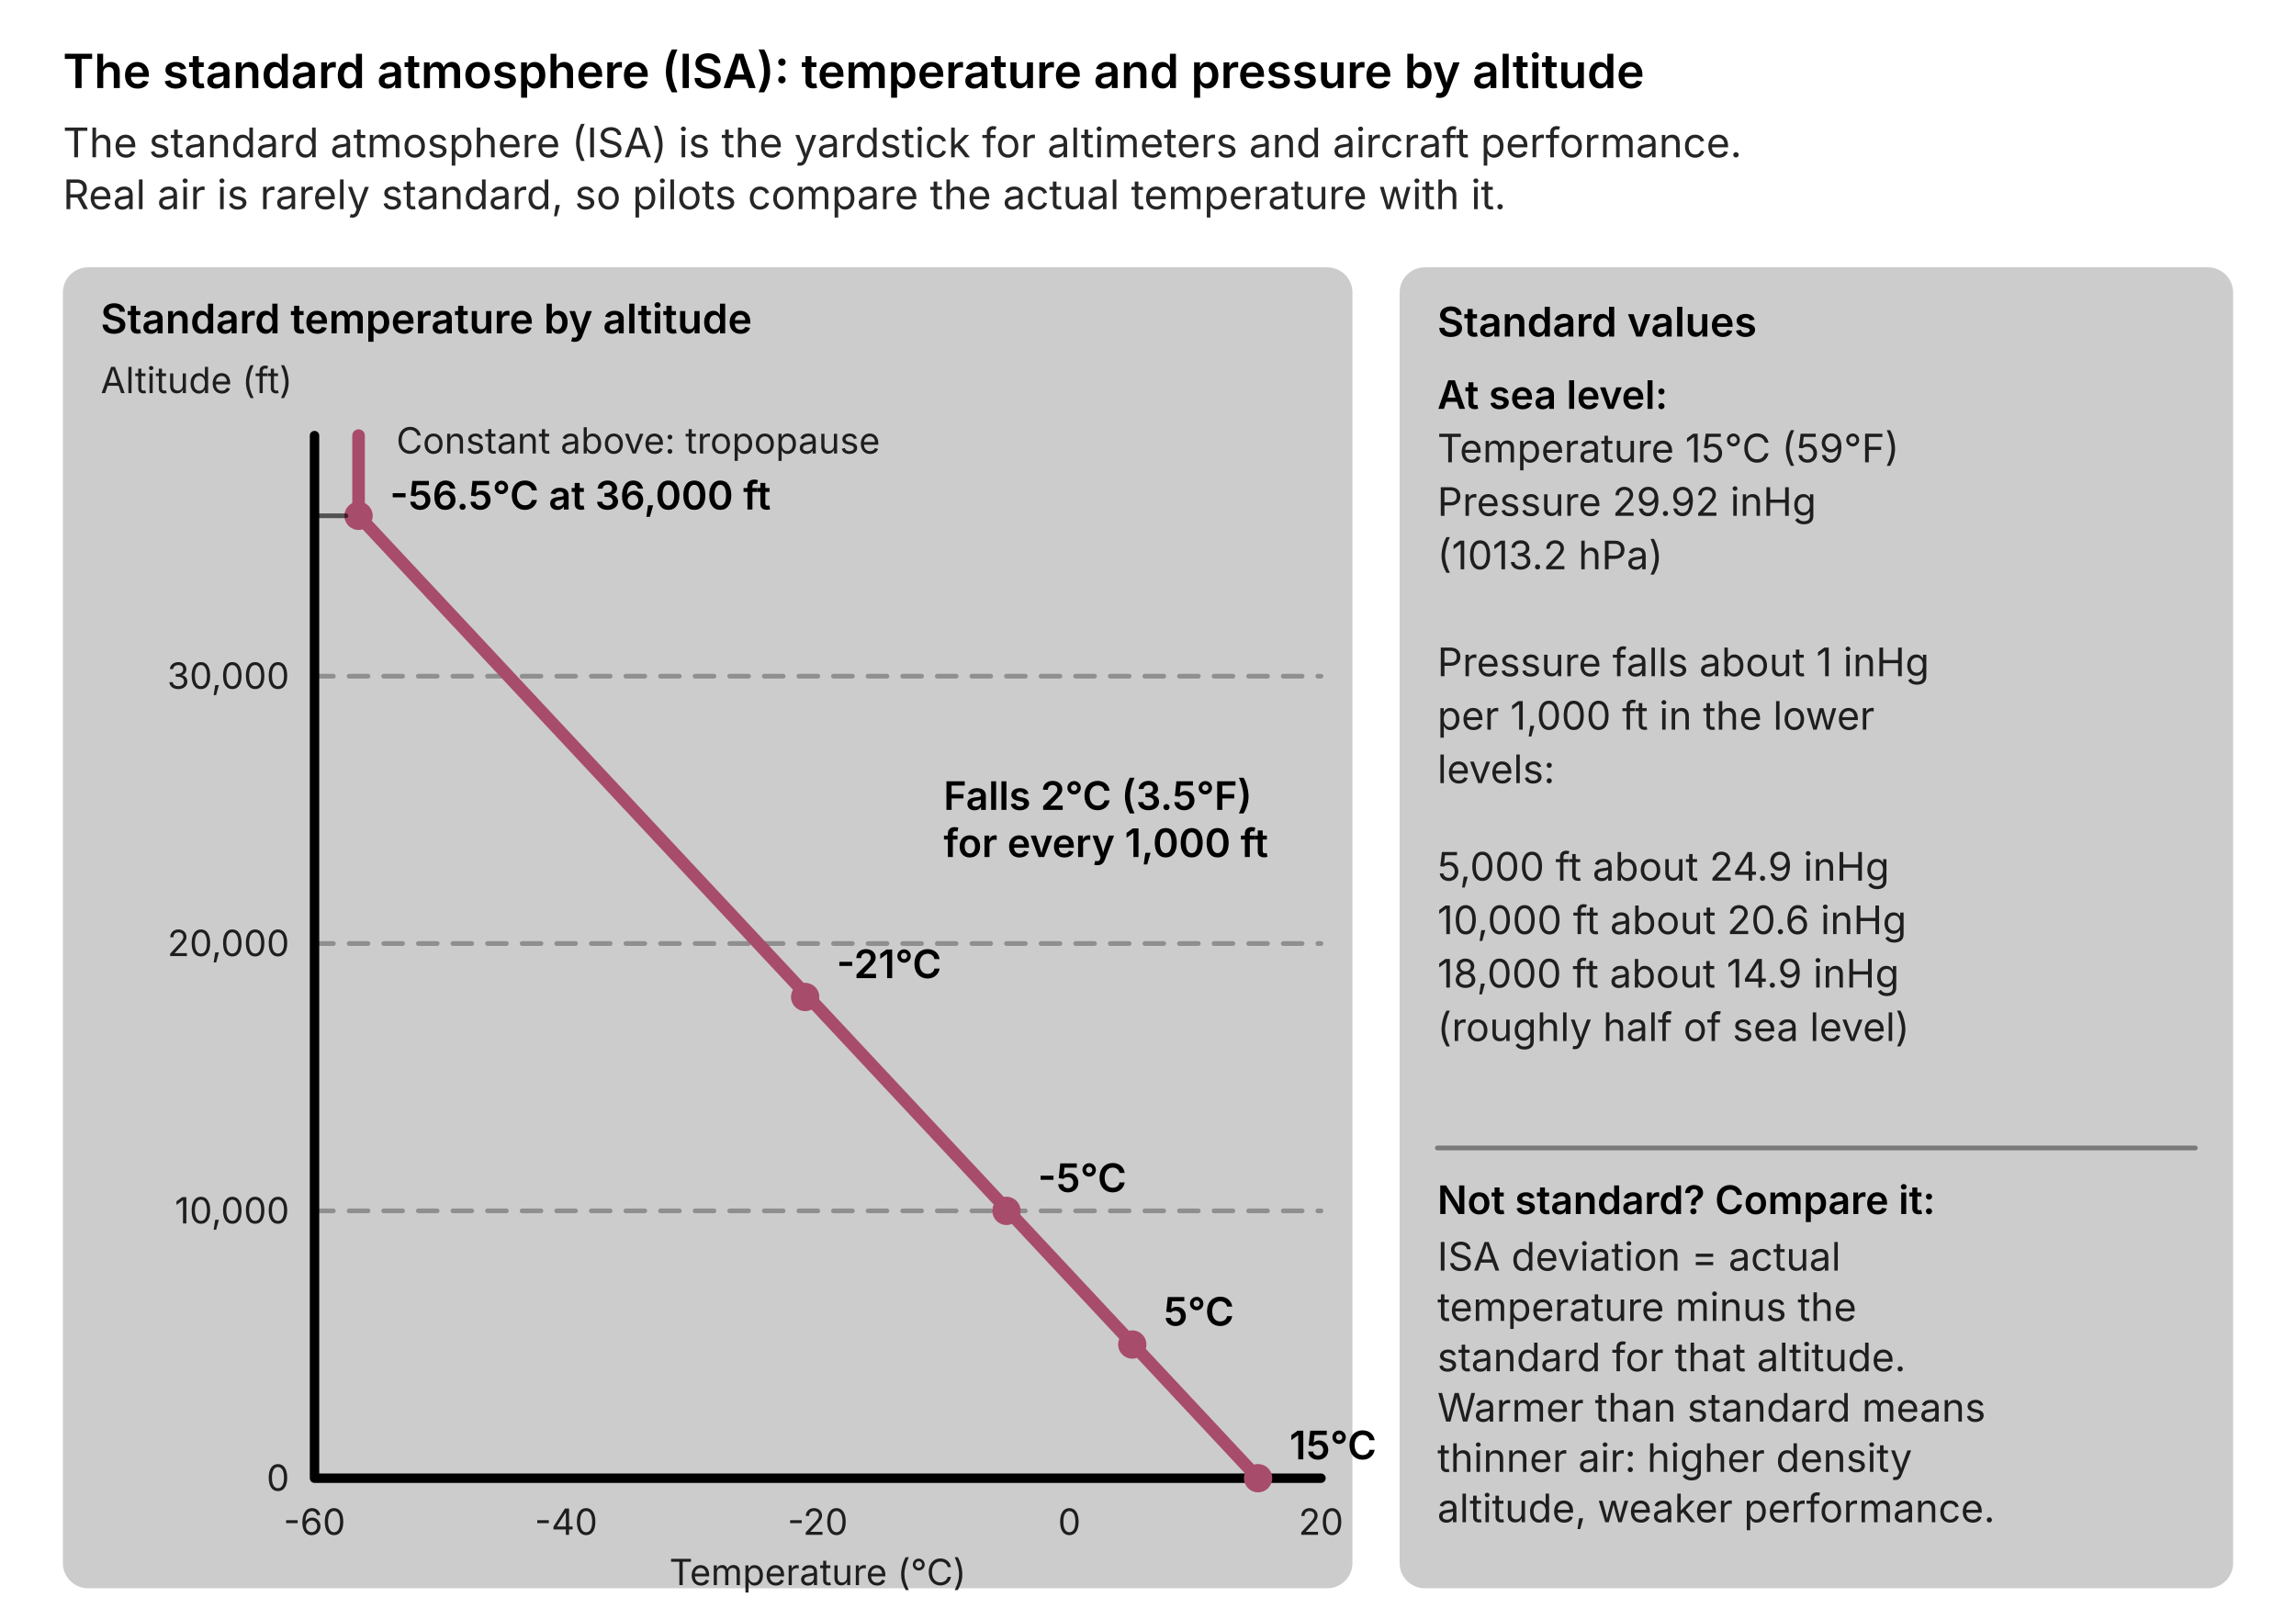
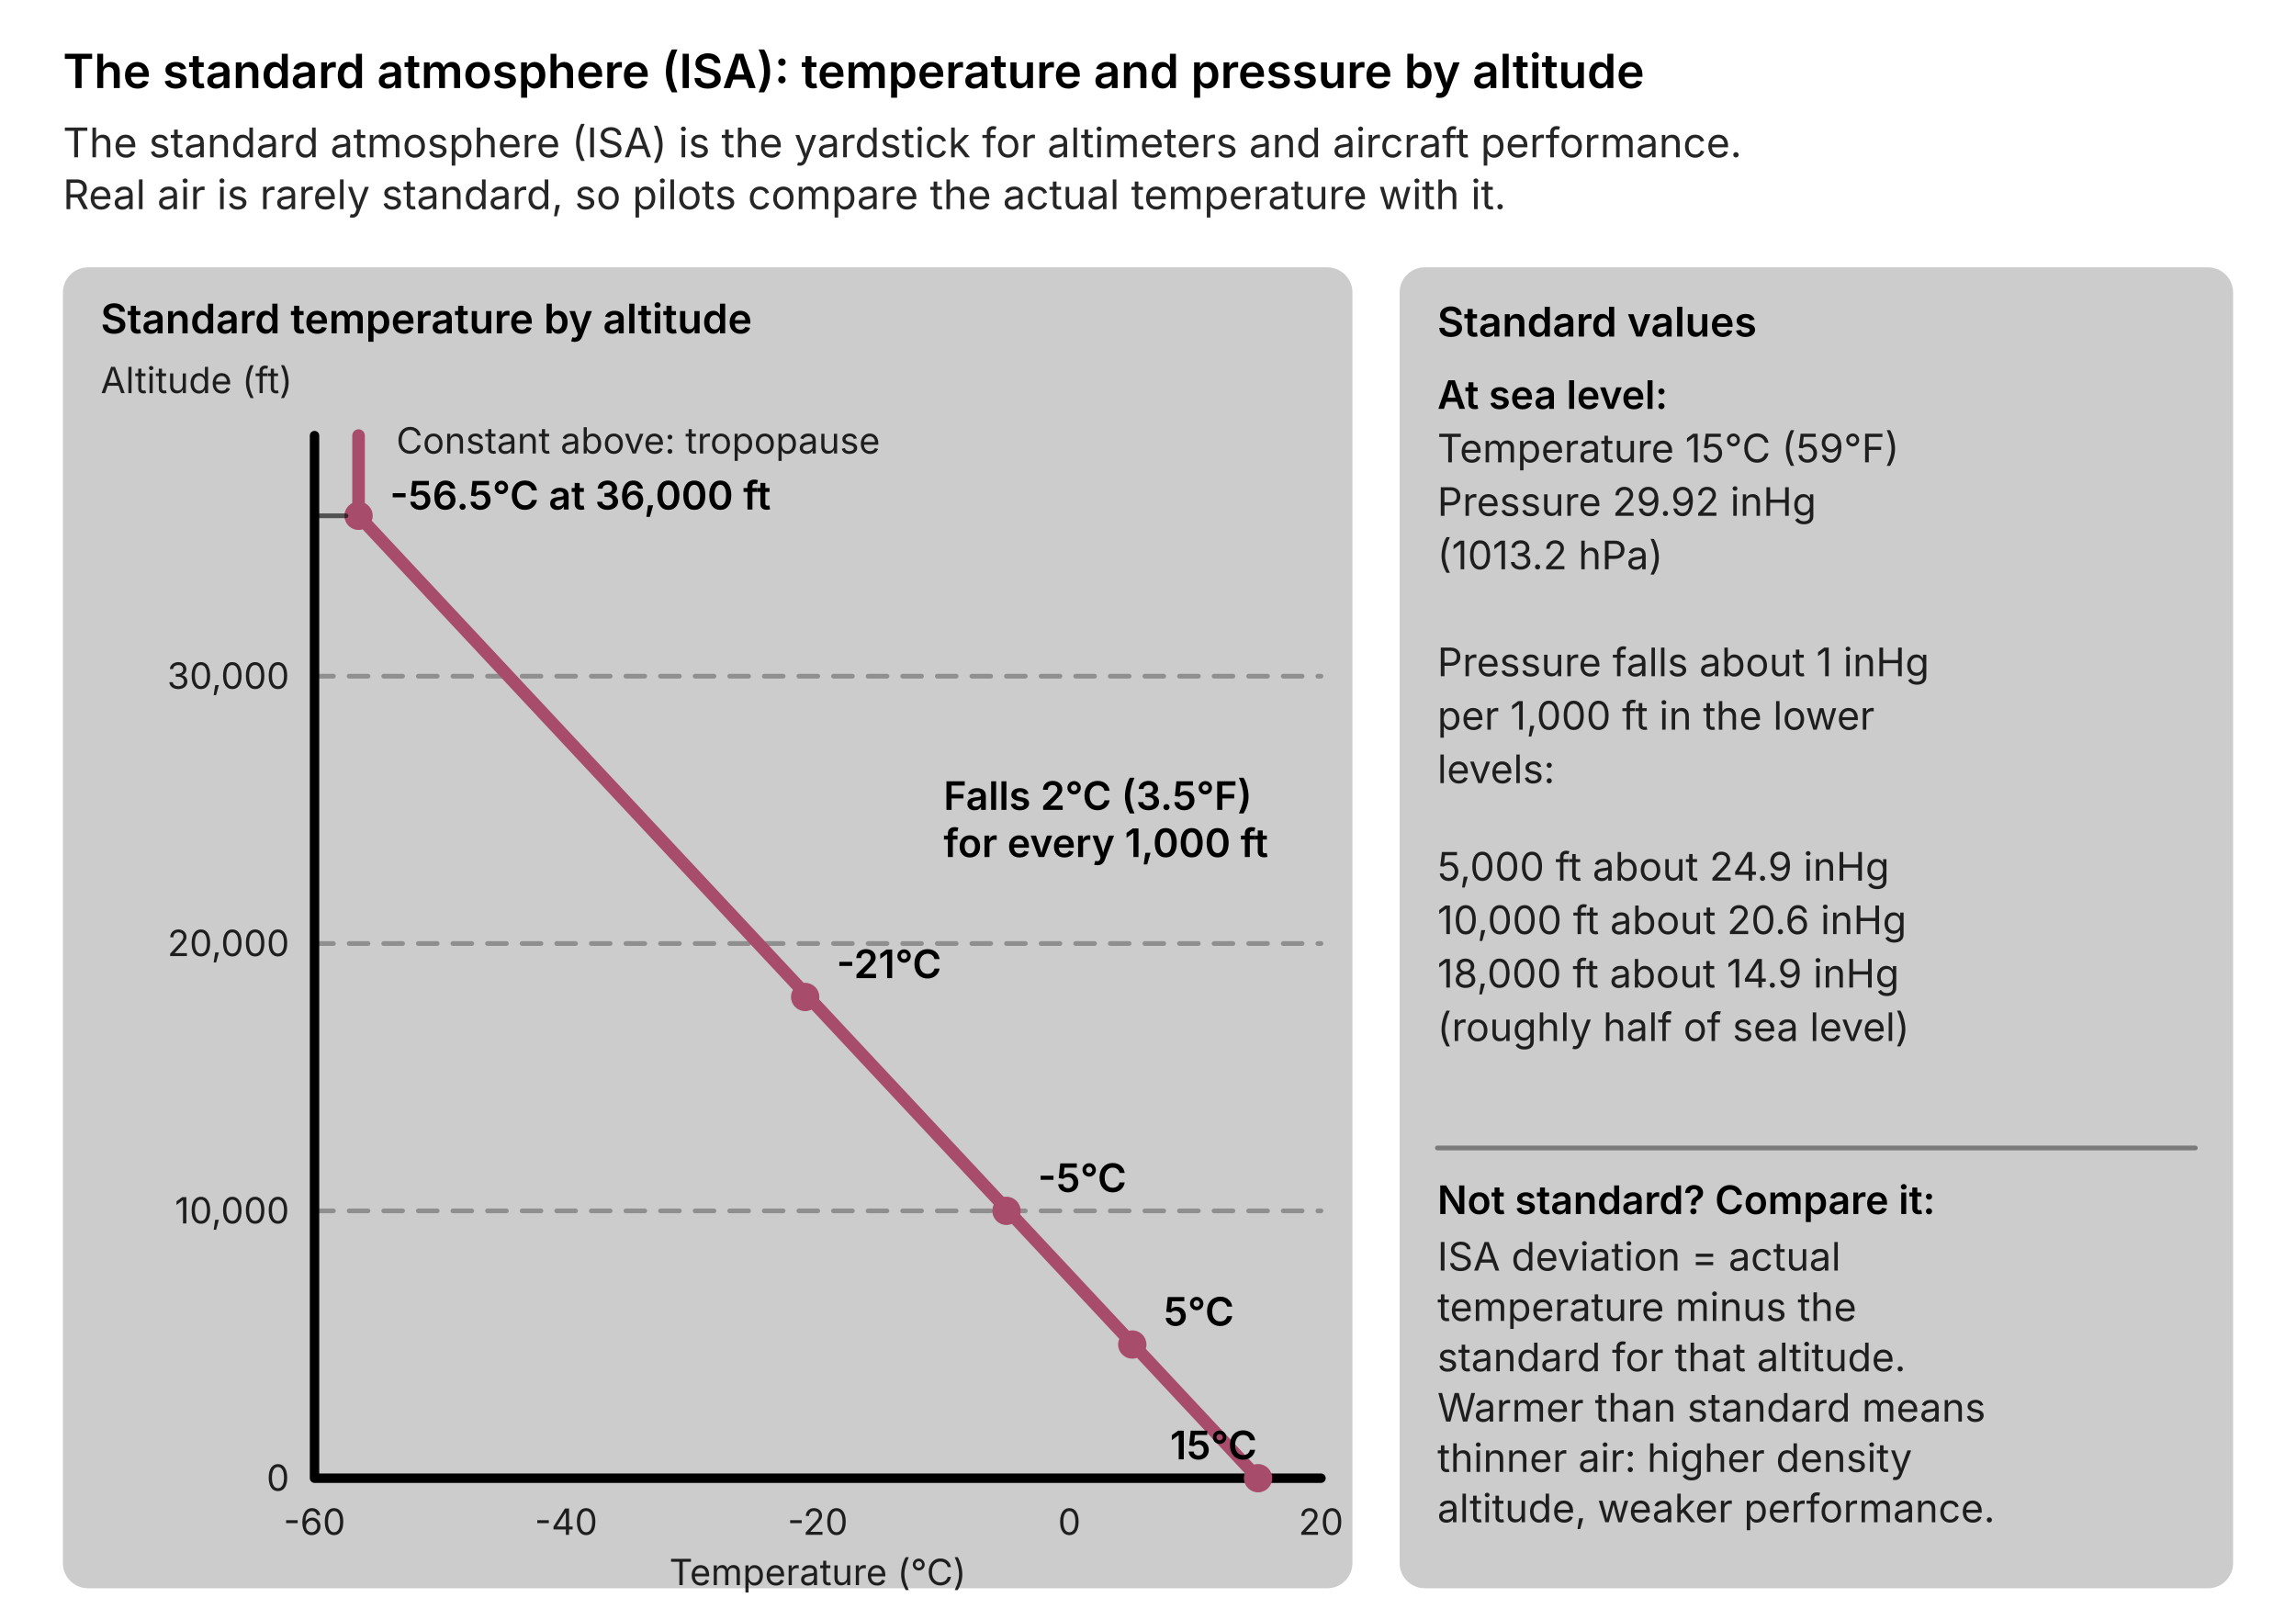
<svg xmlns="http://www.w3.org/2000/svg" viewBox="0 0 730 515" role="img" aria-labelledby="ti de">
  <style>.t{fill:currentColor;font:600 22px system-ui,-apple-system,"Segoe UI",sans-serif}.s{fill:currentColor;font:400 19px system-ui,-apple-system,"Segoe UI",sans-serif;opacity:.85}.m{text-anchor:middle}.e{text-anchor:end}.sky{fill:var(--palette-sky,#8EBFDA);fill-opacity:.6}.lav{fill:var(--palette-lavender,#B9ADDF);fill-opacity:.6}.mint{fill:var(--palette-mint,#AAD4C4);fill-opacity:.6}.rose{fill:var(--palette-rose,#DFA7B8);fill-opacity:.6}.acc{stroke:var(--palette-berry,#A84C6B);fill:none;stroke-width:4;stroke-linecap:round;stroke-linejoin:round}.ah{fill:var(--palette-berry,#A84C6B)}.cl{fill:currentColor;fill-opacity:.2}.dk{stroke:currentColor;fill:none;stroke-width:3;stroke-linecap:round;stroke-linejoin:round}.th{stroke-width:1.5}.dsh{stroke-dasharray:6 5}.f{fill:currentColor}.b{font-weight:600;opacity:1}.q3{fill:var(--palette-berry,#A84C6B)}.n{font-size:12.5px}.k{font-size:11.5px}.h{font-size:13px}.q0{opacity:.3}</style>
  <text class="t" style="font-size:15px" x="20" y="28">The standard atmosphere (ISA): temperature and pressure by altitude</text>
  <text class="s h" x="20" y="50">The standard atmosphere (ISA) is the yardstick for altimeters and aircraft performance.</text>
  <text class="s h" x="20" y="66.5">Real air is rarely standard, so pilots compare the actual temperature with it.</text>
  <rect class="cl" x="20" y="85" width="410" height="420" rx="8" />
  <text class="t h" x="32" y="106">Standard temperature by altitude</text>
  <path d="M100 470L420 470" class="dk th dsh q0" />
  <text class="s k e" x="92" y="474">0</text>
  <path d="M100 385L420 385" class="dk th dsh q0" />
  <text class="s k e" x="92" y="389">10,000</text>
  <path d="M100 300L420 300" class="dk th dsh q0" />
  <text class="s k e" x="92" y="304">20,000</text>
  <path d="M100 215L420 215" class="dk th dsh q0" />
  <text class="s k e" x="92" y="219">30,000</text>
  <text class="s k m" x="100" y="488">-60</text>
  <text class="s k m" x="180" y="488">-40</text>
  <text class="s k m" x="260" y="488">-20</text>
  <text class="s k m" x="340" y="488">0</text>
  <text class="s k m" x="420" y="488">20</text>
  <text class="s k m" x="260" y="504">Temperature (°C)</text>
  <text class="s k" x="32" y="125">Altitude (ft)</text>
  <path d="M100 470L420 470M100 470L100 138.5" class="dk" />
  <path d="M400 470L114 164L114 138.5" class="acc" />
  <circle cx="400" cy="470" r="4.5" class="ah" />
-   <text class="s n b" x="410" y="464">15°C</text>
+   <text class="s n b" x="372" y="464">15°C</text>
  <circle cx="360" cy="427.5" r="4.5" class="ah" />
  <text class="s n b" x="370" y="421.5">5°C</text>
  <circle cx="320" cy="385" r="4.5" class="ah" />
  <text class="s n b" x="330" y="379">-5°C</text>
  <circle cx="256" cy="317" r="4.5" class="ah" />
  <text class="s n b" x="266" y="311">-21°C</text>
  <circle cx="114" cy="164" r="4.5" class="ah" />
  <text class="s n b" x="124" y="162">-56.5°C at 36,000 ft</text>
  <path d="M100 164L110 164" class="dk th" style="opacity:.6" />
  <text class="s k" x="126" y="144.2">Constant above: tropopause</text>
  <text class="s n b" x="300" y="257.5">Falls 2°C (3.5°F)</text>
  <text class="s n b" x="300" y="272.5">for every 1,000 ft</text>
  <rect class="cl" x="445" y="85" width="265" height="420" rx="8" />
  <text class="t h" x="457" y="107">Standard values</text>
  <text class="s n b" x="457" y="130">At sea level:</text>
  <text class="s n" x="457" y="147">Temperature 15°C (59°F)</text>
  <text class="s n" x="457" y="164">Pressure 29.92 inHg</text>
  <text class="s n" x="457" y="181">(1013.2 hPa)</text>
  <text class="s n" x="457" y="215">Pressure falls about 1 inHg</text>
  <text class="s n" x="457" y="232">per 1,000 ft in the lower</text>
  <text class="s n" x="457" y="249">levels:</text>
  <text class="s n" x="457" y="280">5,000 ft   about 24.9 inHg</text>
  <text class="s n" x="457" y="297">10,000 ft  about 20.6 inHg</text>
  <text class="s n" x="457" y="314">18,000 ft  about 14.9 inHg</text>
  <text class="s n" x="457" y="331">(roughly half of sea level)</text>
  <path d="M457 365L698 365" class="dk th" style="opacity:.4" />
  <text class="s n b" x="457" y="386">Not standard? Compare it:</text>
  <text class="s n" x="457" y="404">ISA deviation = actual</text>
  <text class="s n" x="457" y="420">temperature minus the</text>
  <text class="s n" x="457" y="436">standard for that altitude.</text>
  <text class="s n" x="457" y="452">Warmer than standard means</text>
  <text class="s n" x="457" y="468">thinner air: higher density</text>
  <text class="s n" x="457" y="484">altitude, weaker performance.</text>
</svg>
